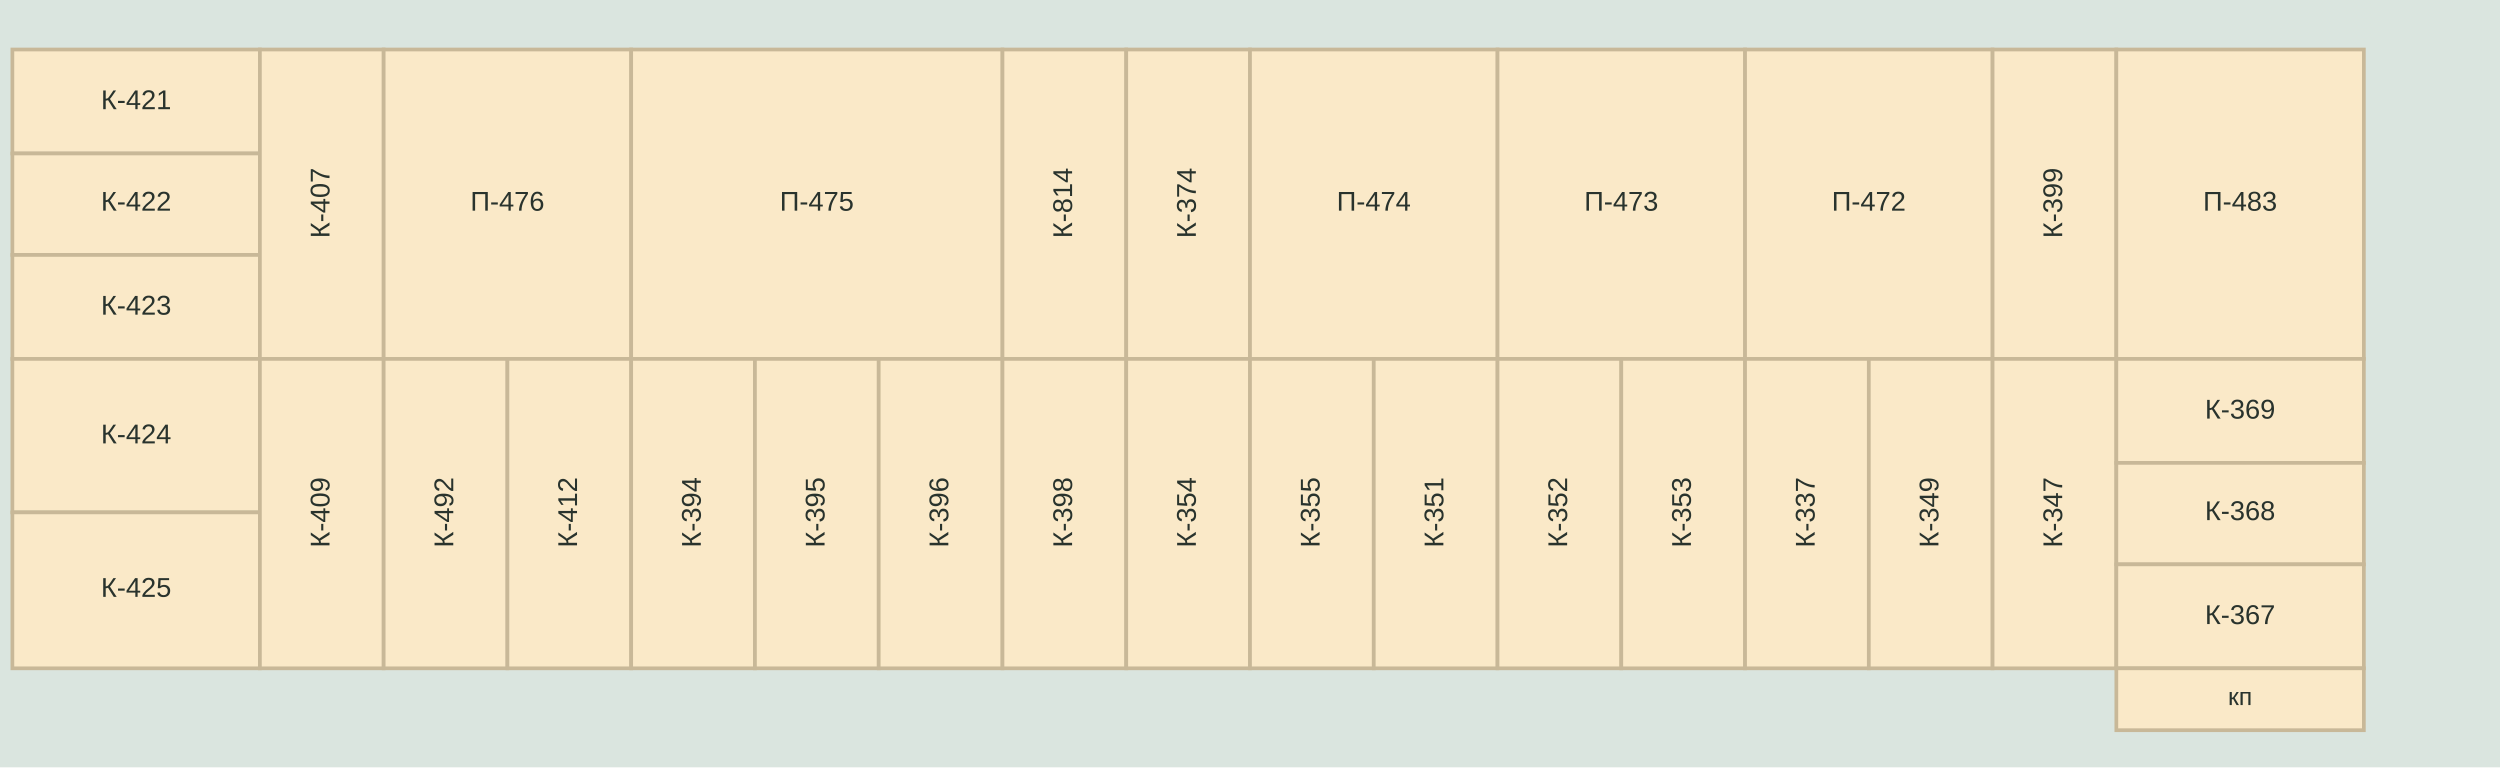
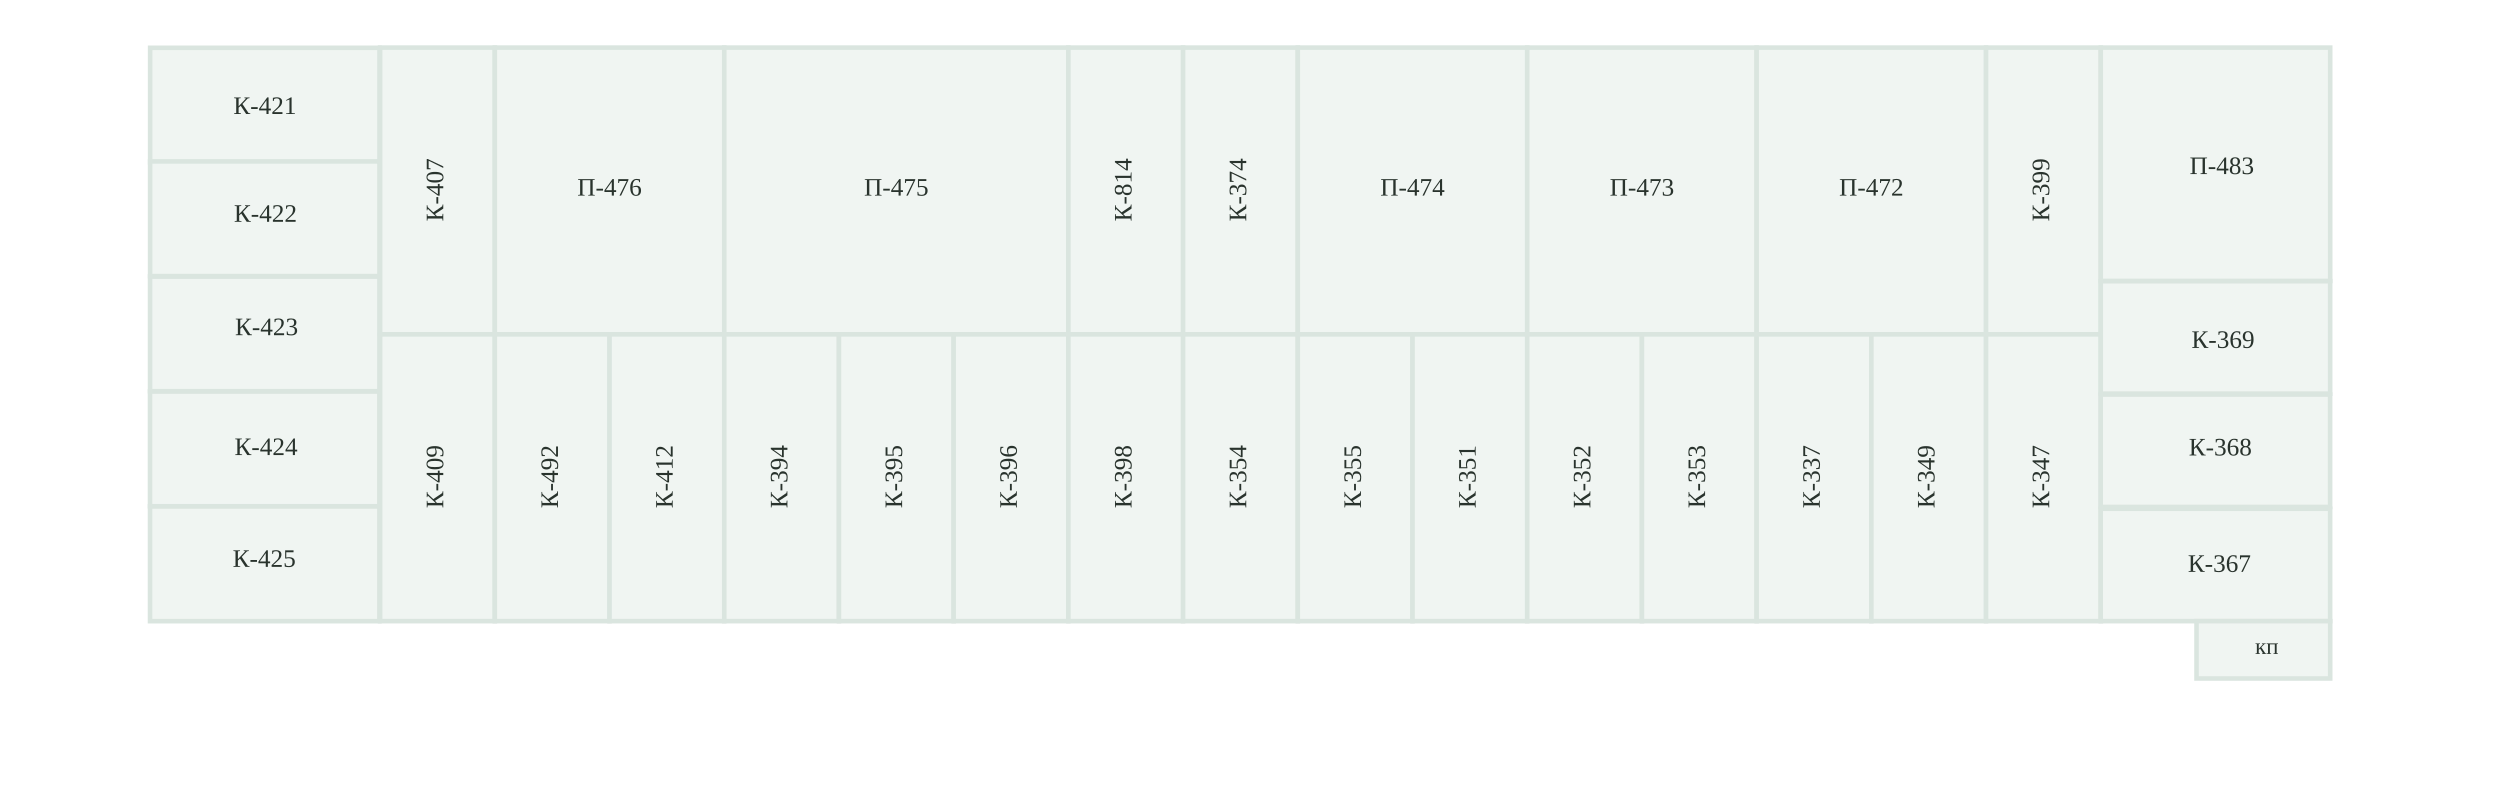
- <svg xmlns="http://www.w3.org/2000/svg" width="1010" height="310" viewBox="0 0 1010 310" fill="none" font-family="Arial, sans-serif">
-   <rect width="1010" height="310" fill="#DAE5DF" />
-   <rect x="5" y="20" width="100" height="42" fill="#FAE9C8" stroke="#c8b898" stroke-width="1.5" />
-   <text x="55" y="41" font-size="11" fill="#29332D" text-anchor="middle" dominant-baseline="middle">К-421</text>
-   <rect x="5" y="62" width="100" height="41" fill="#FAE9C8" stroke="#c8b898" stroke-width="1.5" />
-   <text x="55" y="82" font-size="11" fill="#29332D" text-anchor="middle" dominant-baseline="middle">К-422</text>
-   <rect x="5" y="103" width="100" height="42" fill="#FAE9C8" stroke="#c8b898" stroke-width="1.5" />
-   <text x="55" y="124" font-size="11" fill="#29332D" text-anchor="middle" dominant-baseline="middle">К-423</text>
-   <rect x="105" y="20" width="50" height="125" fill="#FAE9C8" stroke="#c8b898" stroke-width="1.5" />
-   <text x="130" y="82" font-size="11" fill="#29332D" text-anchor="middle" dominant-baseline="middle" transform="rotate(-90 130 82)">К-407</text>
-   <rect x="155" y="20" width="100" height="125" fill="#FAE9C8" stroke="#c8b898" stroke-width="1.5" />
-   <text x="205" y="82" font-size="11" fill="#29332D" text-anchor="middle" dominant-baseline="middle">П-476</text>
-   <rect x="255" y="20" width="150" height="125" fill="#FAE9C8" stroke="#c8b898" stroke-width="1.5" />
-   <text x="330" y="82" font-size="11" fill="#29332D" text-anchor="middle" dominant-baseline="middle">П-475</text>
-   <rect x="405" y="20" width="50" height="125" fill="#FAE9C8" stroke="#c8b898" stroke-width="1.5" />
-   <text x="430" y="82" font-size="11" fill="#29332D" text-anchor="middle" dominant-baseline="middle" transform="rotate(-90 430 82)">К-814</text>
-   <rect x="455" y="20" width="50" height="125" fill="#FAE9C8" stroke="#c8b898" stroke-width="1.5" />
-   <text x="480" y="82" font-size="11" fill="#29332D" text-anchor="middle" dominant-baseline="middle" transform="rotate(-90 480 82)">К-374</text>
-   <rect x="505" y="20" width="100" height="125" fill="#FAE9C8" stroke="#c8b898" stroke-width="1.5" />
-   <text x="555" y="82" font-size="11" fill="#29332D" text-anchor="middle" dominant-baseline="middle">П-474</text>
-   <rect x="605" y="20" width="100" height="125" fill="#FAE9C8" stroke="#c8b898" stroke-width="1.5" />
-   <text x="655" y="82" font-size="11" fill="#29332D" text-anchor="middle" dominant-baseline="middle">П-473</text>
-   <rect x="705" y="20" width="100" height="125" fill="#FAE9C8" stroke="#c8b898" stroke-width="1.5" />
-   <text x="755" y="82" font-size="11" fill="#29332D" text-anchor="middle" dominant-baseline="middle">П-472</text>
-   <rect x="805" y="20" width="50" height="125" fill="#FAE9C8" stroke="#c8b898" stroke-width="1.5" />
-   <text x="830" y="82" font-size="11" fill="#29332D" text-anchor="middle" dominant-baseline="middle" transform="rotate(-90 830 82)">К-399</text>
-   <rect x="855" y="20" width="100" height="125" fill="#FAE9C8" stroke="#c8b898" stroke-width="1.5" />
-   <text x="905" y="82" font-size="11" fill="#29332D" text-anchor="middle" dominant-baseline="middle">П-483</text>
-   <rect x="5" y="145" width="100" height="62" fill="#FAE9C8" stroke="#c8b898" stroke-width="1.5" />
-   <text x="55" y="176" font-size="11" fill="#29332D" text-anchor="middle" dominant-baseline="middle">К-424</text>
-   <rect x="5" y="207" width="100" height="63" fill="#FAE9C8" stroke="#c8b898" stroke-width="1.5" />
-   <text x="55" y="238" font-size="11" fill="#29332D" text-anchor="middle" dominant-baseline="middle">К-425</text>
-   <rect x="105" y="145" width="50" height="125" fill="#FAE9C8" stroke="#c8b898" stroke-width="1.5" />
-   <text x="130" y="207" font-size="11" fill="#29332D" text-anchor="middle" dominant-baseline="middle" transform="rotate(-90 130 207)">К-409</text>
-   <rect x="155" y="145" width="50" height="125" fill="#FAE9C8" stroke="#c8b898" stroke-width="1.5" />
-   <text x="180" y="207" font-size="11" fill="#29332D" text-anchor="middle" dominant-baseline="middle" transform="rotate(-90 180 207)">К-492</text>
-   <rect x="205" y="145" width="50" height="125" fill="#FAE9C8" stroke="#c8b898" stroke-width="1.5" />
-   <text x="230" y="207" font-size="11" fill="#29332D" text-anchor="middle" dominant-baseline="middle" transform="rotate(-90 230 207)">К-412</text>
-   <rect x="255" y="145" width="50" height="125" fill="#FAE9C8" stroke="#c8b898" stroke-width="1.5" />
-   <text x="280" y="207" font-size="11" fill="#29332D" text-anchor="middle" dominant-baseline="middle" transform="rotate(-90 280 207)">К-394</text>
-   <rect x="305" y="145" width="50" height="125" fill="#FAE9C8" stroke="#c8b898" stroke-width="1.5" />
-   <text x="330" y="207" font-size="11" fill="#29332D" text-anchor="middle" dominant-baseline="middle" transform="rotate(-90 330 207)">К-395</text>
-   <rect x="355" y="145" width="50" height="125" fill="#FAE9C8" stroke="#c8b898" stroke-width="1.5" />
-   <text x="380" y="207" font-size="11" fill="#29332D" text-anchor="middle" dominant-baseline="middle" transform="rotate(-90 380 207)">К-396</text>
-   <rect x="405" y="145" width="50" height="125" fill="#FAE9C8" stroke="#c8b898" stroke-width="1.5" />
-   <text x="430" y="207" font-size="11" fill="#29332D" text-anchor="middle" dominant-baseline="middle" transform="rotate(-90 430 207)">К-398</text>
-   <rect x="455" y="145" width="50" height="125" fill="#FAE9C8" stroke="#c8b898" stroke-width="1.5" />
-   <text x="480" y="207" font-size="11" fill="#29332D" text-anchor="middle" dominant-baseline="middle" transform="rotate(-90 480 207)">К-354</text>
-   <rect x="505" y="145" width="50" height="125" fill="#FAE9C8" stroke="#c8b898" stroke-width="1.5" />
-   <text x="530" y="207" font-size="11" fill="#29332D" text-anchor="middle" dominant-baseline="middle" transform="rotate(-90 530 207)">К-355</text>
-   <rect x="555" y="145" width="50" height="125" fill="#FAE9C8" stroke="#c8b898" stroke-width="1.5" />
-   <text x="580" y="207" font-size="11" fill="#29332D" text-anchor="middle" dominant-baseline="middle" transform="rotate(-90 580 207)">К-351</text>
-   <rect x="605" y="145" width="50" height="125" fill="#FAE9C8" stroke="#c8b898" stroke-width="1.5" />
-   <text x="630" y="207" font-size="11" fill="#29332D" text-anchor="middle" dominant-baseline="middle" transform="rotate(-90 630 207)">К-352</text>
-   <rect x="655" y="145" width="50" height="125" fill="#FAE9C8" stroke="#c8b898" stroke-width="1.5" />
-   <text x="680" y="207" font-size="11" fill="#29332D" text-anchor="middle" dominant-baseline="middle" transform="rotate(-90 680 207)">К-353</text>
-   <rect x="705" y="145" width="50" height="125" fill="#FAE9C8" stroke="#c8b898" stroke-width="1.5" />
-   <text x="730" y="207" font-size="11" fill="#29332D" text-anchor="middle" dominant-baseline="middle" transform="rotate(-90 730 207)">К-337</text>
-   <rect x="755" y="145" width="50" height="125" fill="#FAE9C8" stroke="#c8b898" stroke-width="1.5" />
-   <text x="780" y="207" font-size="11" fill="#29332D" text-anchor="middle" dominant-baseline="middle" transform="rotate(-90 780 207)">К-349</text>
-   <rect x="805" y="145" width="50" height="125" fill="#FAE9C8" stroke="#c8b898" stroke-width="1.5" />
-   <text x="830" y="207" font-size="11" fill="#29332D" text-anchor="middle" dominant-baseline="middle" transform="rotate(-90 830 207)">К-347</text>
-   <rect x="855" y="145" width="100" height="42" fill="#FAE9C8" stroke="#c8b898" stroke-width="1.5" />
-   <text x="905" y="166" font-size="11" fill="#29332D" text-anchor="middle" dominant-baseline="middle">К-369</text>
-   <rect x="855" y="187" width="100" height="41" fill="#FAE9C8" stroke="#c8b898" stroke-width="1.5" />
-   <text x="905" y="207" font-size="11" fill="#29332D" text-anchor="middle" dominant-baseline="middle">К-368</text>
-   <rect x="855" y="228" width="100" height="42" fill="#FAE9C8" stroke="#c8b898" stroke-width="1.5" />
-   <text x="905" y="249" font-size="11" fill="#29332D" text-anchor="middle" dominant-baseline="middle">К-367</text>
-   <rect x="855" y="270" width="100" height="25" fill="#FAE9C8" stroke="#c8b898" stroke-width="1.5" />
-   <text x="905" y="282" font-size="10" fill="#29332D" text-anchor="middle" dominant-baseline="middle">кп</text>
+ <svg xmlns="http://www.w3.org/2000/svg" viewBox="-289.706 240.407 1089.706 343.332">
+   <rect x="-224.26" y="261.243" width="100" height="50" fill="rgb(240,245,242)" stroke="#DAE5DF" stroke-width="2" />
+   <text x="-174.23" y="287.581" font-size="11" fill="#29332D" text-anchor="middle" dominant-baseline="middle">К-421</text>
+   <rect x="-224.3" y="360.931" width="100" height="50" fill="rgb(240,245,242)" stroke="#DAE5DF" stroke-width="2" />
+   <rect x="-224.28" y="310.759" width="100" height="50" fill="rgb(240,245,242)" stroke="#DAE5DF" stroke-width="2" />
+   <text x="-173.99" y="334.567" font-size="11" fill="#29332D" text-anchor="middle" dominant-baseline="middle">К-422</text>
+   <text x="-173.51" y="383.976" font-size="11" fill="#29332D" text-anchor="middle" dominant-baseline="middle">К-423</text>
+   <rect x="-124.02" y="261.154" width="50" height="125" fill="rgb(240,245,242)" stroke="#DAE5DF" stroke-width="2" />
+   <text x="130" y="82" font-size="11" fill="#29332D" text-anchor="middle" dominant-baseline="middle" transform="matrix(0, -1, 1, 0, -181.017, 453.154)">К-407</text>
+   <rect x="-74.022" y="261.154" width="100" height="125" fill="rgb(240,245,242)" stroke="#DAE5DF" stroke-width="2" />
+   <text x="-24.022" y="323.154" font-size="11" fill="#29332D" text-anchor="middle" dominant-baseline="middle">П-476</text>
+   <rect x="25.983" y="261.154" width="150" height="125" fill="rgb(240,245,242)" stroke="#DAE5DF" stroke-width="2" />
+   <text x="100.983" y="323.154" font-size="11" fill="#29332D" text-anchor="middle" dominant-baseline="middle">П-475</text>
+   <rect x="175.983" y="261.154" width="50" height="125" fill="rgb(240,245,242)" stroke="#DAE5DF" stroke-width="2" />
+   <text x="430" y="82" font-size="11" fill="#29332D" text-anchor="middle" dominant-baseline="middle" transform="matrix(0, -1, 1, 0, 118.983, 753.1541)">К-814</text>
+   <rect x="225.983" y="261.154" width="50" height="125" fill="rgb(240,245,242)" stroke="#DAE5DF" stroke-width="2" />
+   <text x="480" y="82" font-size="11" fill="#29332D" text-anchor="middle" dominant-baseline="middle" transform="matrix(0, -1, 1, 0, 168.983, 803.1541)">К-374</text>
+   <rect x="275.983" y="261.154" width="100" height="125" fill="rgb(240,245,242)" stroke="#DAE5DF" stroke-width="2" />
+   <text x="325.983" y="323.154" font-size="11" fill="#29332D" text-anchor="middle" dominant-baseline="middle">П-474</text>
+   <rect x="375.983" y="261.154" width="100" height="125" fill="rgb(240,245,242)" stroke="#DAE5DF" stroke-width="2" />
+   <text x="425.983" y="323.154" font-size="11" fill="#29332D" text-anchor="middle" dominant-baseline="middle">П-473</text>
+   <rect x="475.983" y="261.154" width="100" height="125" fill="rgb(240,245,242)" stroke="#DAE5DF" stroke-width="2" />
+   <text x="525.983" y="323.154" font-size="11" fill="#29332D" text-anchor="middle" dominant-baseline="middle">П-472</text>
+   <rect x="575.983" y="261.154" width="50" height="125" fill="rgb(240,245,242)" stroke="#DAE5DF" stroke-width="2" />
+   <text x="830" y="82" font-size="11" fill="#29332D" text-anchor="middle" dominant-baseline="middle" transform="matrix(0, -1, 1, 0, 518.983, 1153.154)">К-399</text>
+   <rect x="625.983" y="261.154" width="100" height="101.726" fill="rgb(240,245,242)" stroke="#DAE5DF" stroke-width="2" />
+   <text x="678.747" y="313.755" font-size="11" fill="#29332D" text-anchor="middle" dominant-baseline="middle">П-483</text>
+   <rect x="-224.32" y="411.073" width="100" height="50" fill="rgb(240,245,242)" stroke="#DAE5DF" stroke-width="2" />
+   <text x="-173.74" y="436.24" font-size="11" fill="#29332D" text-anchor="middle" dominant-baseline="middle">К-424</text>
+   <rect x="-224.31" y="461.169" width="100" height="50" fill="rgb(240,245,242)" stroke="#DAE5DF" stroke-width="2" />
+   <text x="-174.54" y="484.975" font-size="11" fill="#29332D" text-anchor="middle" dominant-baseline="middle">К-425</text>
+   <rect x="-124.02" y="386.154" width="50" height="125" fill="rgb(240,245,242)" stroke="#DAE5DF" stroke-width="2" />
+   <text x="130" y="207" font-size="11" fill="#29332D" text-anchor="middle" dominant-baseline="middle" transform="matrix(0, -1, 1, 0, -306.017, 578.1541)">К-409</text>
+   <rect x="-74.022" y="386.154" width="50" height="125" fill="rgb(240,245,242)" stroke="#DAE5DF" stroke-width="2" />
+   <text x="180" y="207" font-size="11" fill="#29332D" text-anchor="middle" dominant-baseline="middle" transform="matrix(0, -1, 1, 0, -256.017, 628.1541)">К-492</text>
+   <rect x="-24.022" y="386.154" width="50" height="125" fill="rgb(240,245,242)" stroke="#DAE5DF" stroke-width="2" />
+   <text x="230" y="207" font-size="11" fill="#29332D" text-anchor="middle" dominant-baseline="middle" transform="matrix(0, -1, 1, 0, -206.017, 678.1541)">К-412</text>
+   <rect x="25.983" y="386.154" width="50" height="125" fill="rgb(240,245,242)" stroke="#DAE5DF" stroke-width="2" />
+   <text x="280" y="207" font-size="11" fill="#29332D" text-anchor="middle" dominant-baseline="middle" transform="matrix(0, -1, 1, 0, -156.017, 728.1541)">К-394</text>
+   <rect x="75.983" y="386.154" width="50" height="125" fill="rgb(240,245,242)" stroke="#DAE5DF" stroke-width="2" />
+   <text x="330" y="207" font-size="11" fill="#29332D" text-anchor="middle" dominant-baseline="middle" transform="matrix(0, -1, 1, 0, -106.017, 778.1541)">К-395</text>
+   <rect x="125.983" y="386.154" width="50" height="125" fill="rgb(240,245,242)" stroke="#DAE5DF" stroke-width="2" />
+   <text x="380" y="207" font-size="11" fill="#29332D" text-anchor="middle" dominant-baseline="middle" transform="matrix(0, -1, 1, 0, -56.01702, 828.1541)">К-396</text>
+   <rect x="175.983" y="386.154" width="50" height="125" fill="rgb(240,245,242)" stroke="#DAE5DF" stroke-width="2" />
+   <text x="430" y="207" font-size="11" fill="#29332D" text-anchor="middle" dominant-baseline="middle" transform="matrix(0, -1, 1, 0, -6.017014, 878.1541)">К-398</text>
+   <rect x="225.983" y="386.154" width="50" height="125" fill="rgb(240,245,242)" stroke="#DAE5DF" stroke-width="2" />
+   <text x="480" y="207" font-size="11" fill="#29332D" text-anchor="middle" dominant-baseline="middle" transform="matrix(0, -1, 1, 0, 43.98298, 928.1541)">К-354</text>
+   <rect x="275.983" y="386.154" width="50" height="125" fill="rgb(240,245,242)" stroke="#DAE5DF" stroke-width="2" />
+   <text x="530" y="207" font-size="11" fill="#29332D" text-anchor="middle" dominant-baseline="middle" transform="matrix(0, -1, 1, 0, 93.98299, 978.1541)">К-355</text>
+   <rect x="325.983" y="386.154" width="50" height="125" fill="rgb(240,245,242)" stroke="#DAE5DF" stroke-width="2" />
+   <text x="580" y="207" font-size="11" fill="#29332D" text-anchor="middle" dominant-baseline="middle" transform="matrix(0, -1, 1, 0, 143.983, 1028.154)">К-351</text>
+   <rect x="375.983" y="386.154" width="50" height="125" fill="rgb(240,245,242)" stroke="#DAE5DF" stroke-width="2" />
+   <text x="630" y="207" font-size="11" fill="#29332D" text-anchor="middle" dominant-baseline="middle" transform="matrix(0, -1, 1, 0, 193.983, 1078.154)">К-352</text>
+   <rect x="425.983" y="386.154" width="50" height="125" fill="rgb(240,245,242)" stroke="#DAE5DF" stroke-width="2" />
+   <text x="680" y="207" font-size="11" fill="#29332D" text-anchor="middle" dominant-baseline="middle" transform="matrix(0, -1, 1, 0, 243.983, 1128.154)">К-353</text>
+   <rect x="475.983" y="386.154" width="50" height="125" fill="rgb(240,245,242)" stroke="#DAE5DF" stroke-width="2" />
+   <text x="730" y="207" font-size="11" fill="#29332D" text-anchor="middle" dominant-baseline="middle" transform="matrix(0, -1, 1, 0, 293.983, 1178.154)">К-337</text>
+   <rect x="525.983" y="386.154" width="50" height="125" fill="rgb(240,245,242)" stroke="#DAE5DF" stroke-width="2" />
+   <text x="780" y="207" font-size="11" fill="#29332D" text-anchor="middle" dominant-baseline="middle" transform="matrix(0, -1, 1, 0, 343.983, 1228.154)">К-349</text>
+   <rect x="575.983" y="386.154" width="50" height="125" fill="rgb(240,245,242)" stroke="#DAE5DF" stroke-width="2" />
+   <text x="830" y="207" font-size="11" fill="#29332D" text-anchor="middle" dominant-baseline="middle" transform="matrix(0, -1, 1, 0, 393.983, 1278.154)">К-347</text>
+   <rect x="625.969" y="362.991" width="100" height="49" fill="rgb(240,245,242)" stroke="#DAE5DF" stroke-width="2" />
+   <text x="679.272" y="389.534" font-size="11" fill="#29332D" text-anchor="middle" dominant-baseline="middle">К-369</text>
+   <rect x="625.948" y="412.384" width="100" height="49" fill="rgb(240,245,242)" stroke="#DAE5DF" stroke-width="2" />
+   <text x="678.097" y="436.407" font-size="11" fill="#29332D" text-anchor="middle" dominant-baseline="middle">К-368</text>
+   <rect x="625.958" y="462.155" width="100" height="49" fill="rgb(240,245,242)" stroke="#DAE5DF" stroke-width="2" />
+   <text x="677.693" y="487.153" font-size="11" fill="#29332D" text-anchor="middle" dominant-baseline="middle">К-367</text>
+   <rect x="667.719" y="511.154" width="58.264" height="25" fill="rgb(240,245,242)" stroke="#DAE5DF" stroke-width="2" />
+   <text x="698.332" y="523.154" font-size="10" fill="#29332D" text-anchor="middle" dominant-baseline="middle">кп</text>
</svg>
